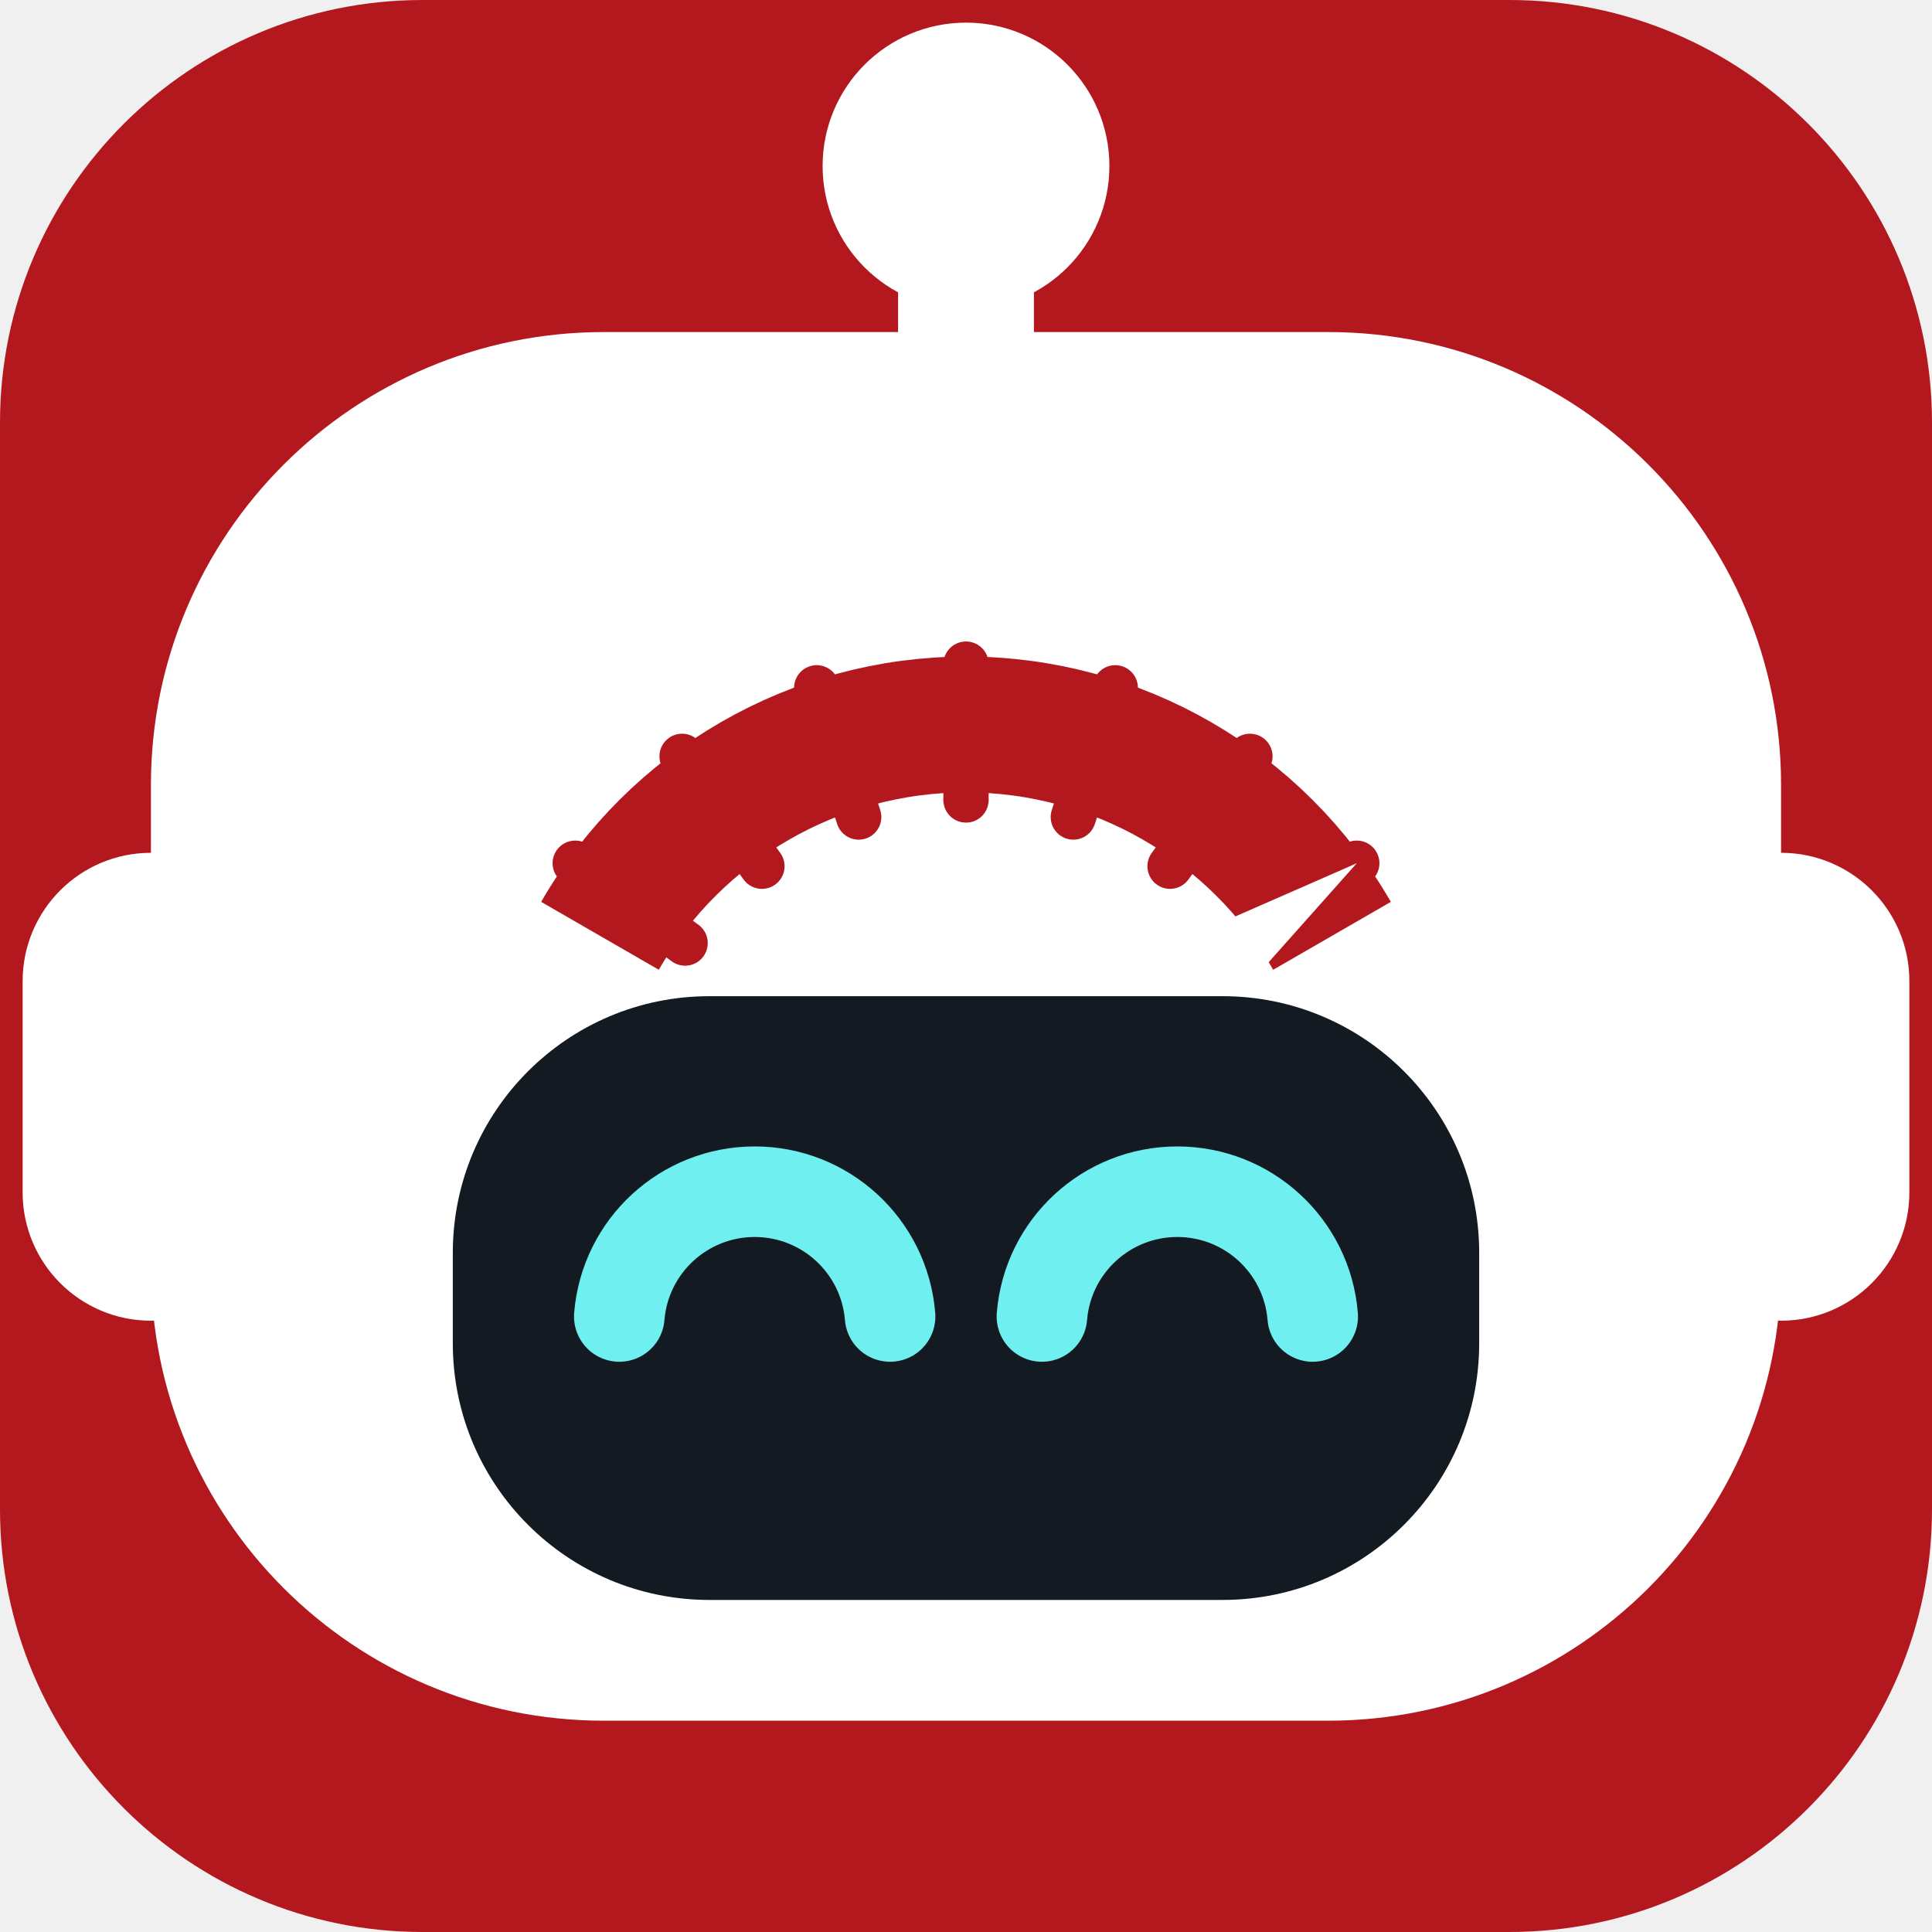
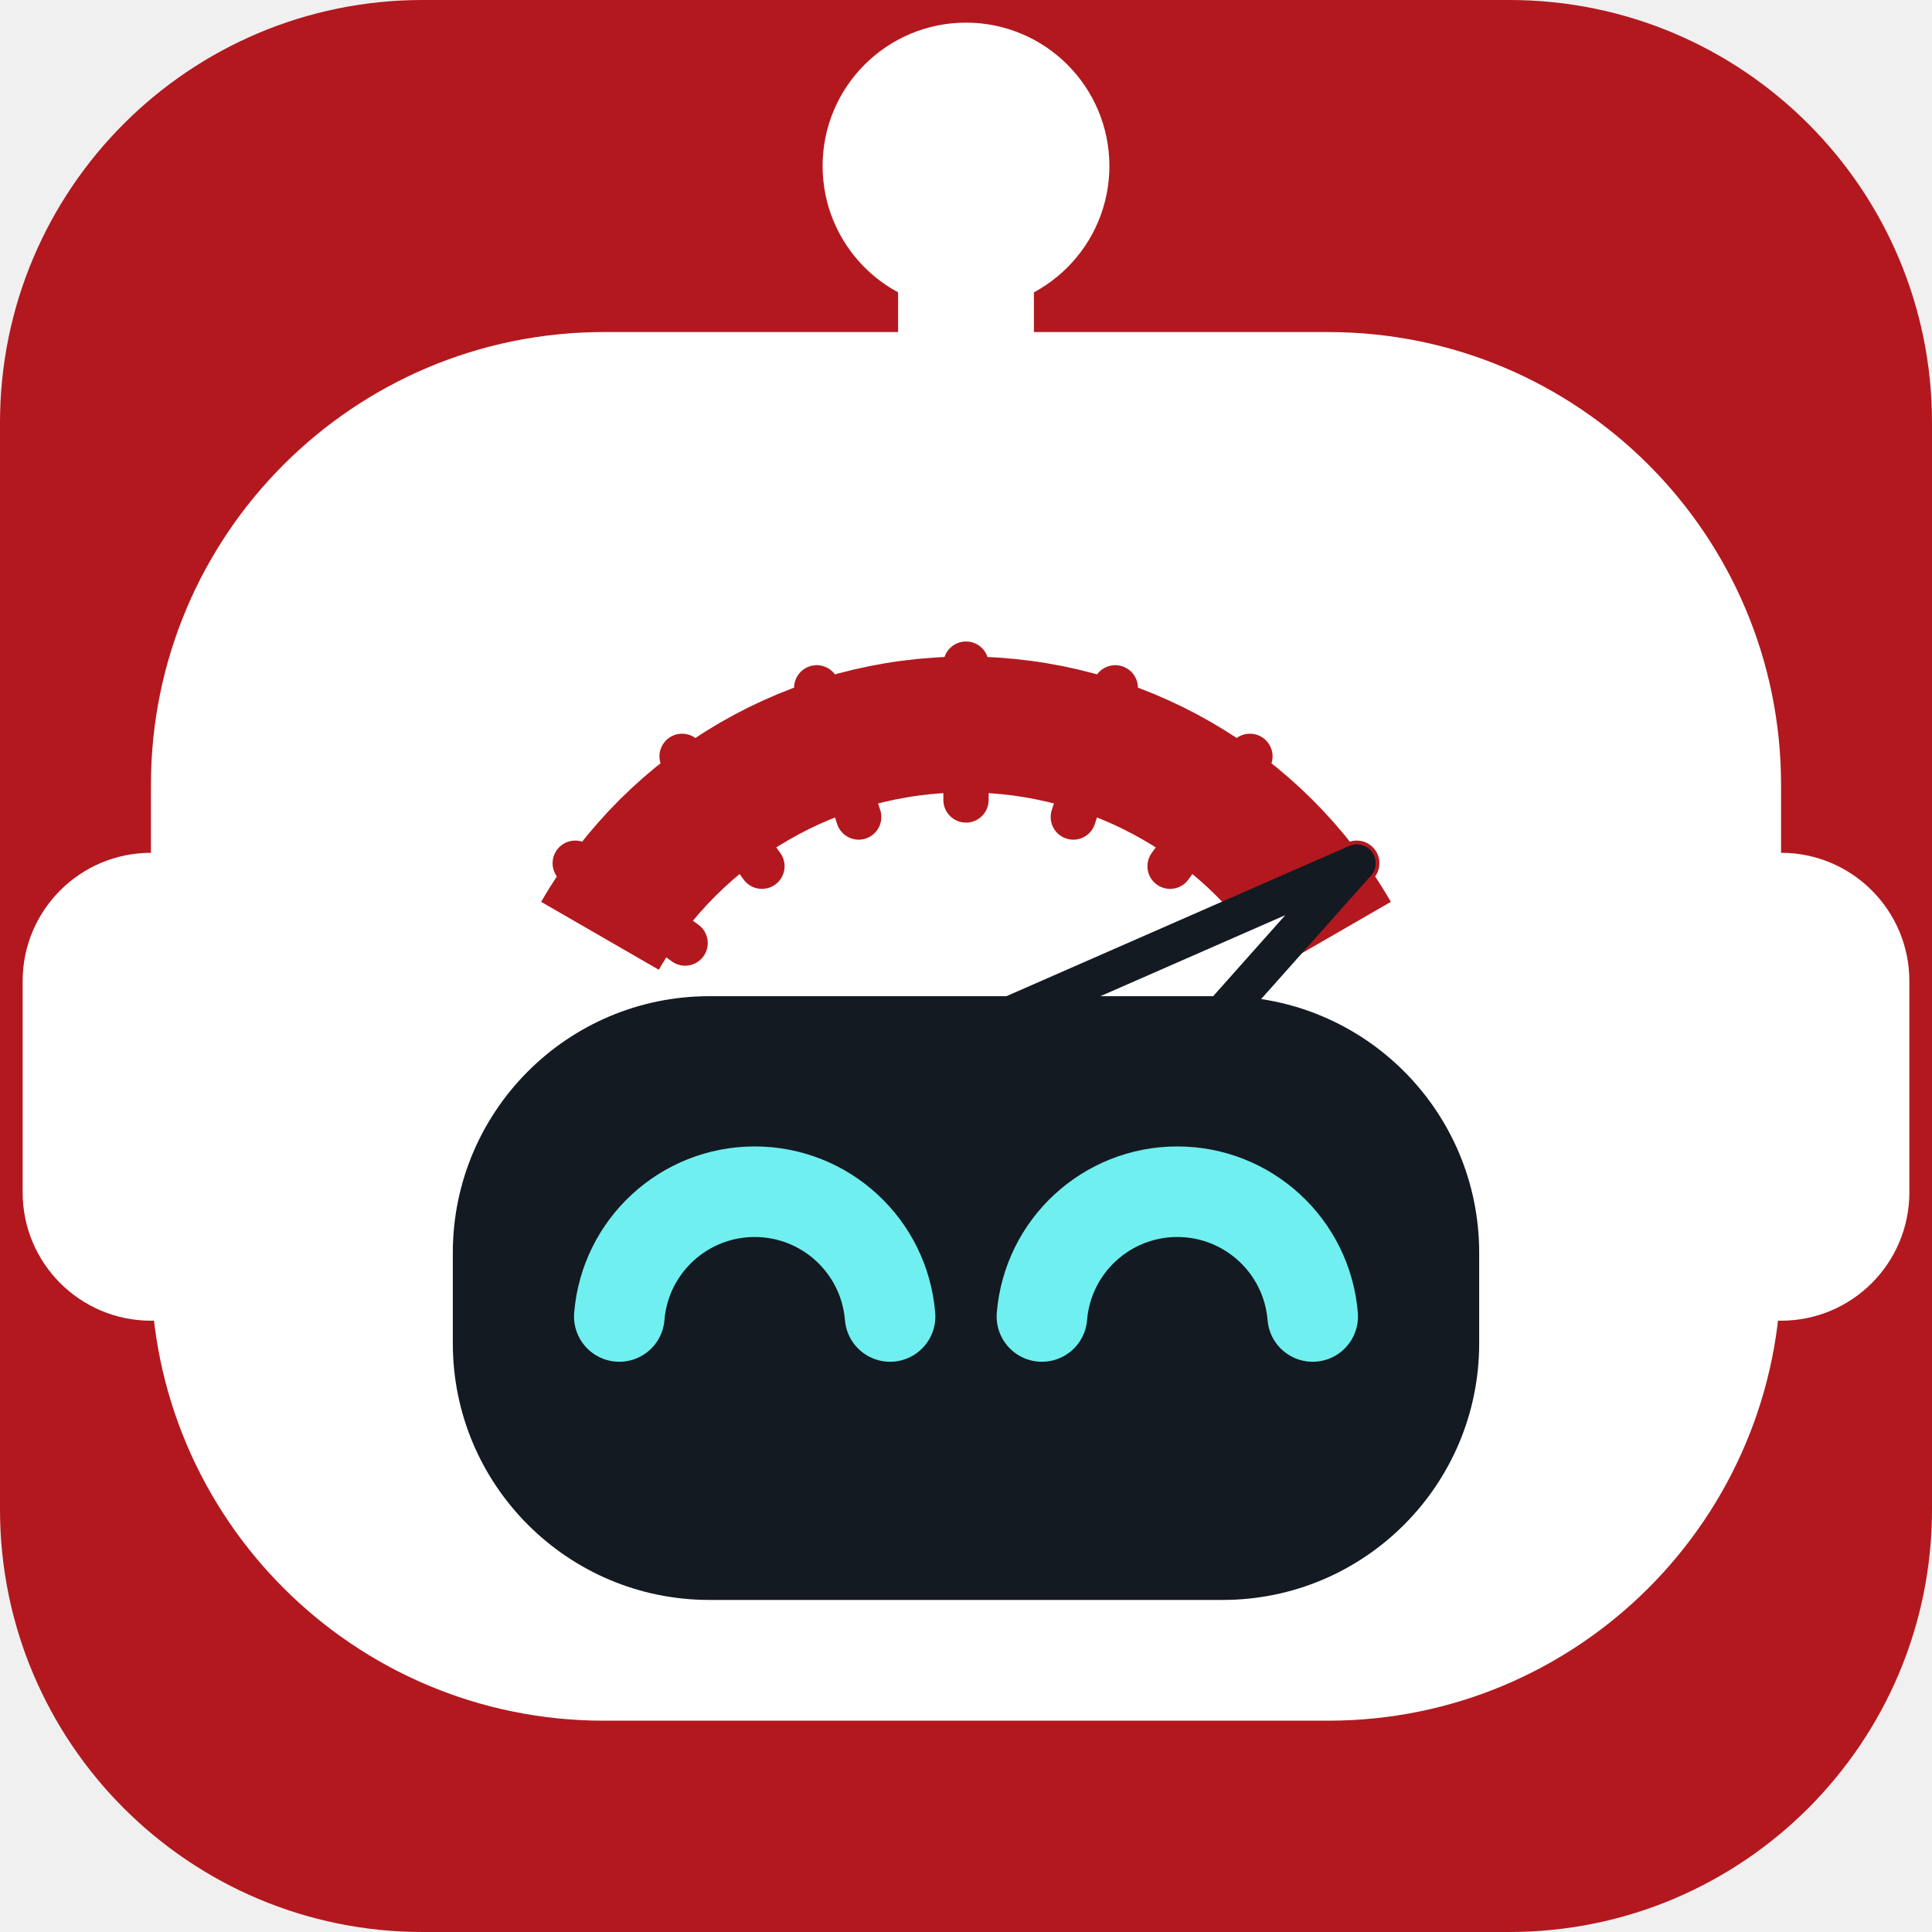
<svg xmlns="http://www.w3.org/2000/svg" viewBox="0 0 128 128" width="128" height="128" role="img" aria-label="Adjent robot over">
  <rect width="128" height="128" rx="28" fill="#B3181F" />
  <g id="antenna">
    <rect x="61" y="12" width="6" height="18" rx="3" fill="#FFFFFF" stroke="#FFFFFF" stroke-width="3" />
    <circle cx="64" cy="11" r="8" fill="#FFFFFF" stroke="#FFFFFF" stroke-width="3" />
  </g>
  <g id="pods">
    <rect x="3" y="58" width="14" height="28" rx="7" fill="#FFFFFF" stroke="#FFFFFF" stroke-width="3" />
    <rect x="111" y="58" width="14" height="28" rx="7" fill="#FFFFFF" stroke="#FFFFFF" stroke-width="3" />
  </g>
  <g id="head">
    <rect x="12" y="24" width="104" height="88" rx="28" fill="#FFFFFF" stroke="#FFFFFF" stroke-width="4" />
  </g>
  <g id="gauge">
    <path d="M39.75 62 A28 28 0 0 1 88.25 62" fill="none" stroke="#B3181F" stroke-width="9" stroke-linecap="butt" />
    <path d="M45.39 62.48 L38.11 57.19" stroke="#B3181F" stroke-width="3" stroke-linecap="round" />
    <path d="M50.48 57.39 L45.19 50.11" stroke="#B3181F" stroke-width="3" stroke-linecap="round" />
    <path d="M56.89 54.13 L54.11 45.57" stroke="#B3181F" stroke-width="3" stroke-linecap="round" />
    <path d="M64 53 L64 44" stroke="#B3181F" stroke-width="3" stroke-linecap="round" />
    <path d="M71.11 54.13 L73.89 45.57" stroke="#B3181F" stroke-width="3" stroke-linecap="round" />
    <path d="M77.52 57.39 L82.81 50.11" stroke="#B3181F" stroke-width="3" stroke-linecap="round" />
    <path d="M82.61 62.48 L89.89 57.19" stroke="#B3181F" stroke-width="3" stroke-linecap="round" />
  </g>
  <g id="needle">
-     <path d="M89.89 57.19 L59.89 70.34 L68.11 81.66 Z" fill="#FFFFFF" />
+     <path d="M89.89 57.19 L59.89 70.34 L68.11 81.66 Z" fill="#FFFFFF" stroke="#131A22" stroke-width="2.5" stroke-linejoin="round" />
  </g>
  <g id="visor">
    <rect x="30" y="66" width="68" height="40" rx="17" fill="#131A22" />
  </g>
  <g id="eyes">
    <path d="M41.03 87.22 A9 9 0 0 1 58.97 87.22" fill="none" stroke="#6FEFEF" stroke-width="6" stroke-linecap="round" />
    <path d="M69.03 87.22 A9 9 0 0 1 86.97 87.22" fill="none" stroke="#6FEFEF" stroke-width="6" stroke-linecap="round" />
  </g>
</svg>
